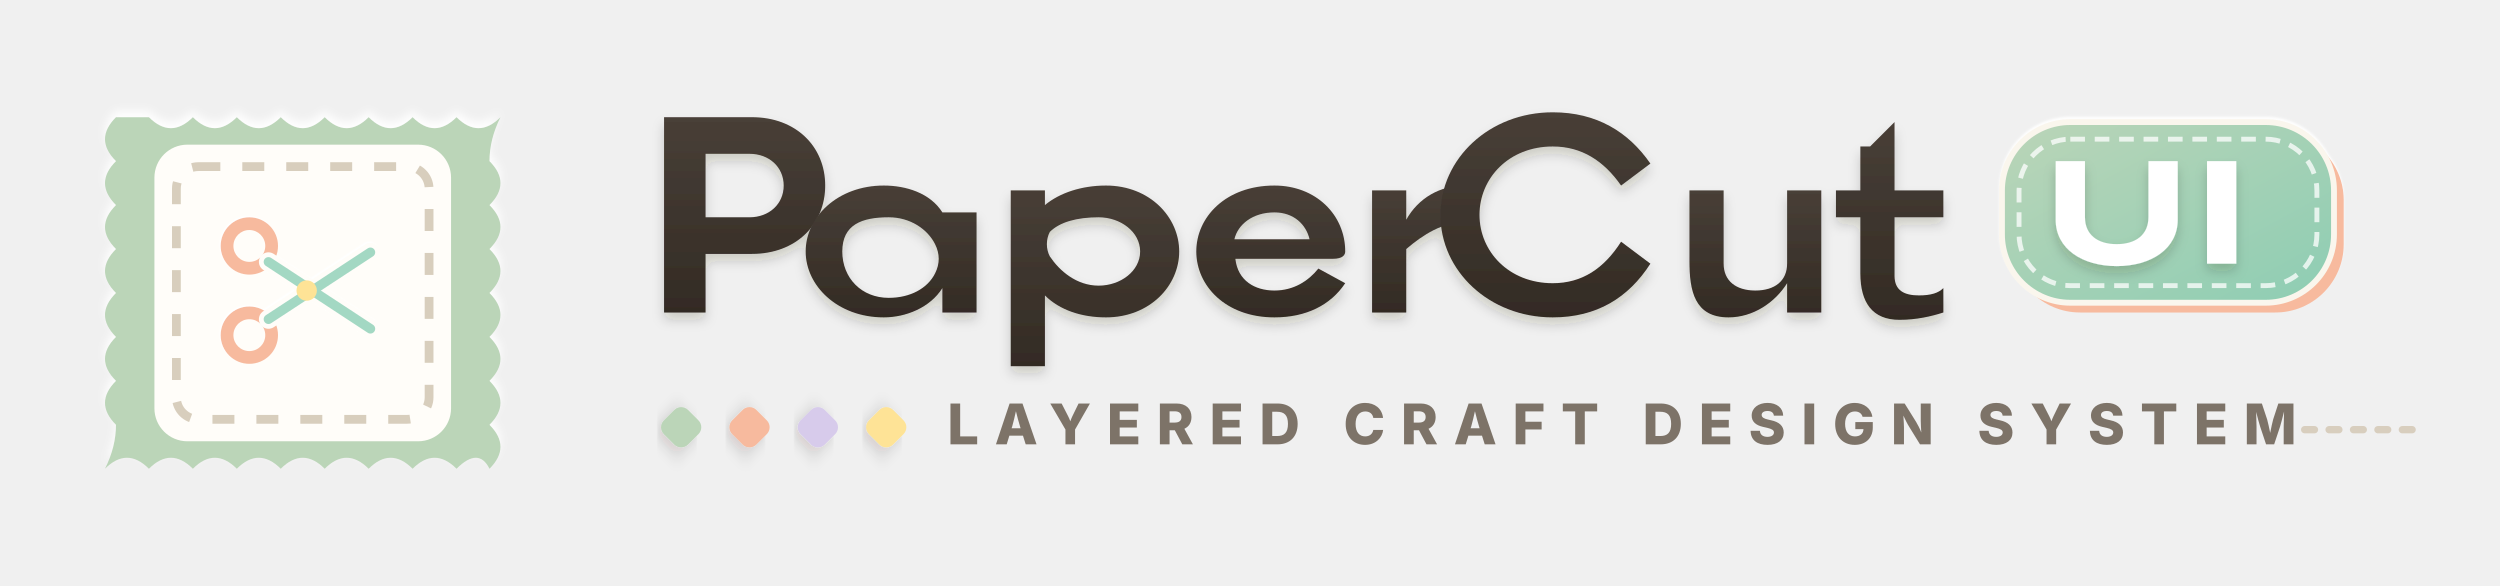
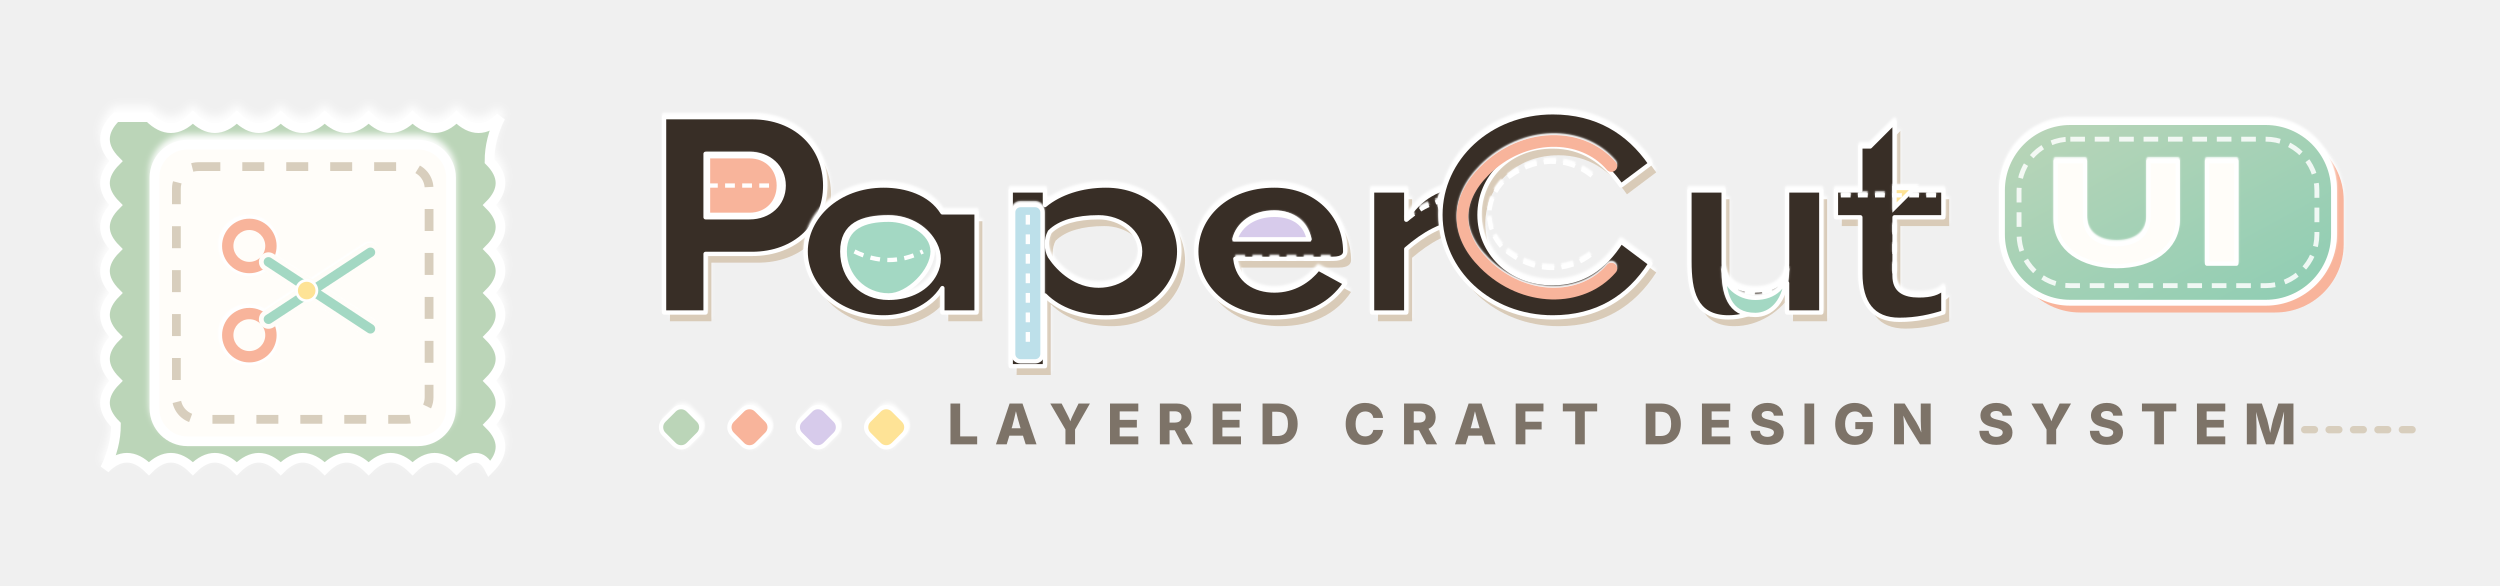
<svg xmlns="http://www.w3.org/2000/svg" viewBox="0 0 512 120" width="512" height="120">
  <defs>
-     <filter id="pc-shadow-stamp" x="-20%" y="-20%" width="140%" height="150%">
-       <feDropShadow dx="0" dy="1.6" stdDeviation="0.8" flood-color="#2E1E14" flood-opacity="0.48" />
-       <feDropShadow dx="0" dy="4.8" stdDeviation="2.4" flood-color="#2E1E14" flood-opacity="0.25" />
+     <filter id="ps-logo-base" x="-25%" y="-25%" width="150%" height="150%">
+       <feDropShadow dx="0" dy="1.8" stdDeviation="0.9" flood-color="#2E1E14" flood-opacity="0.48" />
+       <feDropShadow dx="0" dy="5.2" stdDeviation="2.6" flood-color="#2E1E14" flood-opacity="0.25" />
+       <feDropShadow dx="0" dy="-0.6" stdDeviation="0.4" flood-color="#FFFFFF" flood-opacity="0.95" />
+     </filter>
+     <filter id="ps-logo-mid" x="-20%" y="-20%" width="140%" height="140%">
+       <feDropShadow dx="0" dy="1.2" stdDeviation="0.6" flood-color="#2E1E14" flood-opacity="0.45" />
+       <feDropShadow dx="0" dy="3.2" stdDeviation="1.6" flood-color="#2E1E14" flood-opacity="0.22" />
+       <feDropShadow dx="0" dy="-0.5" stdDeviation="0.3" flood-color="#FFFFFF" flood-opacity="0.95" />
+     </filter>
+     <filter id="ps-logo-top" x="-20%" y="-20%" width="140%" height="140%">
+       <feDropShadow dx="0" dy="0.9" stdDeviation="0.5" flood-color="#2E1E14" flood-opacity="0.40" />
+       <feDropShadow dx="0" dy="2.0" stdDeviation="1.0" flood-color="#2E1E14" flood-opacity="0.20" />
+       <feDropShadow dx="0" dy="-0.4" stdDeviation="0.25" flood-color="#FFFFFF" flood-opacity="0.98" />
+     </filter>
+     <filter id="ps-logo-scissors" x="-30%" y="-30%" width="160%" height="160%">
+       <feDropShadow dx="0" dy="1.0" stdDeviation="0.5" flood-color="#2E1E14" flood-opacity="0.42" />
+       <feDropShadow dx="0.6" dy="2.6" stdDeviation="1.6" flood-color="#2E1E14" flood-opacity="0.25" />
+       <feDropShadow dx="-0.4" dy="-0.4" stdDeviation="0.25" flood-color="#FFFFFF" flood-opacity="0.95" />
+     </filter>
+     <filter id="pc-shadow-stamp" x="-25%" y="-25%" width="150%" height="150%">
+       <feDropShadow dx="0" dy="1.8" stdDeviation="0.9" flood-color="#2E1E14" flood-opacity="0.48" />
+       <feDropShadow dx="0" dy="5.2" stdDeviation="2.6" flood-color="#2E1E14" flood-opacity="0.25" />
      <feDropShadow dx="0" dy="-0.6" stdDeviation="0.4" flood-color="#FFFFFF" flood-opacity="0.95" />
    </filter>
    <filter id="pc-shadow-scissors" x="-30%" y="-30%" width="160%" height="160%">
      <feDropShadow dx="0" dy="1.0" stdDeviation="0.5" flood-color="#2E1E14" flood-opacity="0.42" />
      <feDropShadow dx="0.6" dy="2.6" stdDeviation="1.6" flood-color="#2E1E14" flood-opacity="0.25" />
      <feDropShadow dx="-0.4" dy="-0.4" stdDeviation="0.25" flood-color="#FFFFFF" flood-opacity="0.95" />
    </filter>
    <filter id="pc-shadow-mid" x="-20%" y="-20%" width="140%" height="140%">
-       <feDropShadow dx="0" dy="1.2" stdDeviation="1.5" flood-color="#2E1E14" flood-opacity="0.16" />
-     </filter>
-     <filter id="pc-shadow-text" x="-10%" y="-10%" width="130%" height="130%">
-       <feDropShadow dx="0" dy="1.5" stdDeviation="1.2" flood-color="#2E1E14" flood-opacity="0.18" />
-     </filter>
-     <filter id="pc-shadow-badge" x="-20%" y="-20%" width="140%" height="140%">
-       <feDropShadow dx="0" dy="1.5" stdDeviation="0.8" flood-color="#2E1E14" flood-opacity="0.45" />
-       <feDropShadow dx="0" dy="3.5" stdDeviation="2.0" flood-color="#2E1E14" flood-opacity="0.22" />
+       <feDropShadow dx="0" dy="1.2" stdDeviation="0.6" flood-color="#2E1E14" flood-opacity="0.45" />
+       <feDropShadow dx="0" dy="3.2" stdDeviation="1.6" flood-color="#2E1E14" flood-opacity="0.22" />
      <feDropShadow dx="0" dy="-0.5" stdDeviation="0.3" flood-color="#FFFFFF" flood-opacity="0.95" />
    </filter>
+     <filter id="pc-shadow-text" x="-20%" y="-20%" width="140%" height="140%">
+       <feDropShadow dx="0" dy="1.2" stdDeviation="0.6" flood-color="#2E1E14" flood-opacity="0.45" />
+       <feDropShadow dx="0" dy="3.2" stdDeviation="1.6" flood-color="#2E1E14" flood-opacity="0.22" />
+       <feDropShadow dx="0" dy="-0.5" stdDeviation="0.3" flood-color="#FFFFFF" flood-opacity="0.95" />
+     </filter>
+     <filter id="pc-shadow-badge" x="-25%" y="-25%" width="150%" height="150%">
+       <feDropShadow dx="0" dy="1.8" stdDeviation="0.9" flood-color="#2E1E14" flood-opacity="0.48" />
+       <feDropShadow dx="0" dy="5.2" stdDeviation="2.6" flood-color="#2E1E14" flood-opacity="0.25" />
+       <feDropShadow dx="0" dy="-0.6" stdDeviation="0.4" flood-color="#FFFFFF" flood-opacity="0.95" />
+     </filter>
+     <linearGradient id="ps-grad-ink" x1="0" y1="0" x2="0" y2="1">
+       <stop offset="0%" stop-color="#483F37" />
+       <stop offset="100%" stop-color="#332B24" />
+     </linearGradient>
+     <linearGradient id="ps-grad-badge" x1="0" y1="0" x2="1" y2="1">
+       <stop offset="0%" stop-color="#BBD5B8" />
+       <stop offset="100%" stop-color="#8DCDB3" />
+     </linearGradient>
    <linearGradient id="pc-grad-ink" x1="0" y1="0" x2="0" y2="1">
      <stop offset="0%" stop-color="#483F37" />
      <stop offset="100%" stop-color="#332B24" />
    </linearGradient>
    <linearGradient id="pc-grad-badge" x1="0" y1="0" x2="1" y2="1">
      <stop offset="0%" stop-color="#BBD5B8" />
      <stop offset="100%" stop-color="#8DCDB3" />
    </linearGradient>
  </defs>
  <g id="pc-logo-emblem" transform="translate(17, 15) scale(2.25)">
-     <path d="M 6 4 Q 8 6 10 4 Q 12 6 14 4 Q 16 6 18 4 Q 20 6 22 4 Q 24 6 26 4 Q 28 6 30 4 Q 32 6 34 4 Q 36 6 38 4 Q 37 6 37 8 Q 39 10 37 12 Q 39 14 37 16 Q 39 18 37 20 Q 39 22 37 24 Q 39 26 37 28 Q 39 30 37 32 Q 39 34 37 36 Q 36 34 34 36 Q 32 34 30 36 Q 28 34 26 36 Q 24 34 22 36 Q 20 34 18 36 Q 16 34 14 36 Q 12 34 10 36 Q 8 34 6 36 Q 4 34 2 36 Q 3 34 3 32 Q 1 30 3 28 Q 1 26 3 24 Q 1 22 3 20 Q 1 18 3 16 Q 1 14 3 12 Q 1 10 3 8 Q 1 6 3 4 Z" fill="#BBD5B8" filter="url(#pc-shadow-stamp)" />
-     <rect x="6.5" y="6.5" width="27" height="27" rx="3" fill="#FFFDF9" />
-     <rect x="8.5" y="8.5" width="23" height="23" rx="2" fill="none" stroke="#D8CEBD" stroke-width="0.8" stroke-dasharray="2 2" />
-     <g transform="translate(10.5, 10.5) scale(0.29)" filter="url(#pc-shadow-scissors)">
-       <circle cx="16" cy="18" r="9" fill="#F7BA9E" />
+     <path id="pc-emblem-base" d="M 6 4 Q 8 6 10 4 Q 12 6 14 4 Q 16 6 18 4 Q 20 6 22 4 Q 24 6 26 4 Q 28 6 30 4 Q 32 6 34 4 Q 36 6 38 4 Q 37 6 37 8 Q 39 10 37 12 Q 39 14 37 16 Q 39 18 37 20 Q 39 22 37 24 Q 39 26 37 28 Q 39 30 37 32 Q 39 34 37 36 Q 36 34 34 36 Q 32 34 30 36 Q 28 34 26 36 Q 24 34 22 36 Q 20 34 18 36 Q 16 34 14 36 Q 12 34 10 36 Q 8 34 6 36 Q 4 34 2 36 Q 3 34 3 32 Q 1 30 3 28 Q 1 26 3 24 Q 1 22 3 20 Q 1 18 3 16 Q 1 14 3 12 Q 1 10 3 8 Q 1 6 3 4 Z" fill="#BBD5B8" stroke="#FFFFFF" stroke-width="0.88" filter="url(#ps-logo-base)" />
+     <rect id="pc-emblem-inlay" x="6.5" y="6.5" width="27" height="27" rx="3" fill="#FFFDF9" stroke="#FFFFFF" stroke-width="0.88" filter="url(#ps-logo-mid)" />
+     <rect id="pc-emblem-perforations" x="8.5" y="8.5" width="23" height="23" rx="2" fill="none" stroke="#D8CEBD" stroke-width="0.8" stroke-dasharray="2 2" />
+     <g id="pc-emblem-scissors" transform="translate(10.5, 10.5) scale(0.29)" filter="url(#ps-logo-scissors)">
+       <circle cx="16" cy="18" r="9" fill="#F8B49B" stroke="#FFFFFF" stroke-width="0.88" />
      <circle cx="16" cy="18" r="5" fill="#FFFDF9" />
-       <circle cx="16" cy="46" r="9" fill="#F7BA9E" />
+       <circle cx="16" cy="46" r="9" fill="#F8B49B" stroke="#FFFFFF" stroke-width="0.88" />
      <circle cx="16" cy="46" r="5" fill="#FFFDF9" />
      <path d="M 22 23 L 54 44 M 22 41 L 54 20" stroke="#FFFDF9" stroke-width="6" stroke-linecap="round" />
      <path d="M 22 23 L 54 44 M 22 41 L 54 20" stroke="#A3D8C3" stroke-width="3" stroke-linecap="round" />
-       <circle cx="34" cy="32" r="3.2" fill="#FEE396" />
+       <circle cx="34" cy="32" r="3.2" fill="#FEE396" stroke="#FFFFFF" stroke-width="0.88" />
    </g>
  </g>
-   <g id="pc-logo-wordmark" fill="url(#pc-grad-ink)" filter="url(#pc-shadow-text)">
-     <path fill-rule="evenodd" d="       M 136, 64 L 136, 24 L 154, 24        C 163, 24, 169, 30, 169, 38        C 169, 46, 163, 52, 154, 52        L 144.5, 52 L 144.5, 64 Z        M 144.5, 31.5 L 144.5, 44.5 L 153.5, 44.5        C 157.5, 44.5, 160.5, 41.8, 160.5, 38        C 160.5, 34.2, 157.5, 31.5, 153.5, 31.5 Z     " />
-     <path fill-rule="evenodd" d="       M 200, 43.5 L 193, 43.5        C 190.5, 39.5, 185.5, 38, 181, 38        C 171.5, 38, 165, 44.5, 165, 51.5        C 165, 58.5, 171.5, 65, 181, 65        C 185.5, 65, 190.5, 63, 193, 59        L 193, 64 L 200, 64 Z        M 182, 44.5        C 186.5, 44.5, 190, 47, 191.5, 50        C 192.5, 52, 192.5, 54, 191.5, 56        C 190, 59, 186.5, 61, 182, 61        C 176.5, 61, 172.5, 57, 172.5, 51.5        C 172.5, 46, 176.5, 44.5, 182, 44.5 Z     " />
-     <path fill-rule="evenodd" d="       M 207, 39 L 214, 39 L 214, 42        C 217, 39.5, 221.5, 38, 226.5, 38        C 235.5, 38, 241.5, 44.5, 241.5, 51.5        C 241.5, 58.5, 235.5, 65, 226.5, 65        C 221.5, 65, 217, 63.5, 214, 60.5        L 214, 75 L 207, 75 Z        M 225, 44.5        C 229.5, 44.5, 233.5, 47.5, 233.5, 51.5        C 233.5, 55.5, 229.5, 58.5, 225, 58.5        C 220.5, 58.5, 217, 55.5, 215, 52.5        C 214.2, 51, 214.2, 49, 215, 47.5        C 217, 45.5, 220.5, 44.5, 225, 44.5 Z     " />
-     <path fill-rule="evenodd" d="       M 273, 53 L 253, 53        C 253.5, 57.5, 257, 59.5, 261, 59.5        C 265, 59.5, 268, 57.5, 270, 55        L 275.5, 58        C 272.5, 62.5, 267.5, 65, 261, 65        C 251, 65, 245, 58.5, 245, 51.5        C 245, 44.5, 251, 38, 261, 38        C 269.5, 38, 275.5, 44, 275.5, 51.5        C 275.5, 52.2, 275, 53, 273, 53 Z        M 261, 43.5        C 256.5, 43.5, 253.5, 46, 252.8, 49        L 268.2, 49        C 267.5, 46, 265, 43.5, 261, 43.5 Z     " />
-     <path d="       M 281, 39 L 288, 39 L 288, 45        C 290.5, 40.5, 295, 38, 300, 38        L 300, 45.5        C 295.5, 45.5, 291.5, 48, 288, 51        L 288, 64 L 281, 64 Z     " />
-     <path d="       M 338, 33.5 L 332, 38        C 328.5, 33, 324, 30, 318, 30        C 309, 30, 303, 36.5, 303, 44        C 303, 51.5, 309, 58, 318, 58        C 324, 58, 328.5, 55, 332, 49.5        L 338, 54        C 333.5, 61, 327, 65, 318, 65        C 305, 65, 295, 55.5, 295, 44        C 295, 32.5, 305, 23, 318, 23        C 327, 23, 333.5, 27, 338, 33.5 Z     " />
-     <path d="       M 346, 39 L 353, 39 L 353, 54        C 353, 57.5, 355.5, 59.5, 359.5, 59.5        C 363.5, 59.5, 366, 57.5, 366, 54        L 366, 39 L 373, 39 L 373, 64 L 366, 64 L 366, 58        C 363.5, 62, 359, 65, 354, 65        C 347, 65, 346, 59.5, 346, 53.5 Z     " />
-     <path d="       M 383, 30 L 388, 25 L 388, 39 L 398, 39 L 398, 44.5 L 388, 44.5        L 388, 56.5 C 388, 59.5, 390, 60.5, 393, 60.5 C 395.5, 60.5, 397, 60, 398, 59        L 398, 64 C 395.5, 64.8, 392.5, 65.5, 389, 65.5        C 383.5, 65.5, 381, 62, 381, 56 L 381, 44.5 L 376, 44.5 L 376, 39 L 381, 39 L 381, 30 Z     " />
+   <g id="pc-logo-wordmark">
+     <g id="pc-letter-P" class="pc-paper-glyph">
+       <path class="pc-glyph-underlay" fill-rule="evenodd" d="         M 136, 64 L 136, 24 L 154, 24          C 163, 24, 169, 30, 169, 38          C 169, 46, 163, 52, 154, 52          L 144.5, 52 L 144.5, 64 Z          M 144.5, 31.5 L 144.5, 44.5 L 153.5, 44.5          C 157.5, 44.5, 160.5, 41.8, 160.5, 38          C 160.5, 34.2, 157.5, 31.5, 153.5, 31.5 Z       " transform="translate(1.2, 1.8)" fill="#D9CBB8" filter="url(#ps-logo-base)" />
+       <path class="pc-glyph-main" fill-rule="evenodd" d="         M 136, 64 L 136, 24 L 154, 24          C 163, 24, 169, 30, 169, 38          C 169, 46, 163, 52, 154, 52          L 144.5, 52 L 144.5, 64 Z          M 144.5, 31.5 L 144.5, 44.5 L 153.5, 44.5          C 157.5, 44.5, 160.5, 41.8, 160.5, 38          C 160.5, 34.2, 157.5, 31.5, 153.5, 31.5 Z       " fill="#382E26" stroke="#FFFFFF" stroke-width="0.88" stroke-linejoin="round" filter="url(#ps-logo-mid)" />
+       <g class="pc-glyph-inlay" filter="url(#ps-logo-top)">
+         <path class="pc-inlay-sheet" d="           M 145, 32 L 153.5, 32            C 157, 32, 159.5, 34.5, 159.5, 38            C 159.5, 41.5, 157, 44, 153.5, 44            L 145, 44 Z         " fill="#F8B49B" stroke="#FFFFFF" stroke-width="0.88" />
+         <line x1="145" y1="38" x2="159" y2="38" stroke="#FFFFFF" stroke-width="0.88" stroke-dasharray="2 1.5" />
+       </g>
+     </g>
+     <g id="pc-letter-a" class="pc-paper-glyph">
+       <path class="pc-glyph-underlay" fill-rule="evenodd" d="         M 200, 43.5 L 193, 43.5          C 190.5, 39.5, 185.5, 38, 181, 38          C 171.5, 38, 165, 44.5, 165, 51.5          C 165, 58.5, 171.5, 65, 181, 65          C 185.5, 65, 190.5, 63, 193, 59          L 193, 64 L 200, 64 Z          M 182, 44.5          C 186.5, 44.5, 190, 47, 191.5, 50          C 192.5, 52, 192.5, 54, 191.5, 56          C 190, 59, 186.5, 61, 182, 61          C 176.5, 61, 172.5, 57, 172.5, 51.5          C 172.5, 46, 176.5, 44.5, 182, 44.5 Z       " transform="translate(1.2, 1.8)" fill="#D9CBB8" filter="url(#ps-logo-base)" />
+       <path class="pc-glyph-main" fill-rule="evenodd" d="         M 200, 43.5 L 193, 43.5          C 190.5, 39.5, 185.5, 38, 181, 38          C 171.5, 38, 165, 44.5, 165, 51.5          C 165, 58.5, 171.5, 65, 181, 65          C 185.5, 65, 190.5, 63, 193, 59          L 193, 64 L 200, 64 Z          M 182, 44.5          C 186.5, 44.5, 190, 47, 191.5, 50          C 192.5, 52, 192.5, 54, 191.5, 56          C 190, 59, 186.5, 61, 182, 61          C 176.5, 61, 172.5, 57, 172.5, 51.5          C 172.5, 46, 176.5, 44.5, 182, 44.5 Z       " fill="#382E26" stroke="#FFFFFF" stroke-width="0.88" stroke-linejoin="round" filter="url(#ps-logo-mid)" />
+       <g class="pc-glyph-inlay" filter="url(#ps-logo-top)">
+         <path class="pc-inlay-sheet" d="           M 182, 45            C 186, 45, 191, 47.5, 191, 51.5            C 191, 55.5, 186, 60.5, 182, 60.5            C 177, 60.5, 173, 56.5, 173, 51.5            C 173, 46.5, 177, 45, 182, 45 Z         " fill="#A3D8C3" stroke="#FFFFFF" stroke-width="0.88" />
+         <path d="M 175, 51.5 Q 182, 55 189, 51.5" fill="none" stroke="#FFFFFF" stroke-width="0.88" stroke-dasharray="2 1.5" />
+       </g>
+     </g>
+     <g id="pc-letter-p" class="pc-paper-glyph">
+       <path class="pc-glyph-underlay" fill-rule="evenodd" d="         M 207, 39 L 214, 39 L 214, 42          C 217, 39.5, 221.5, 38, 226.5, 38          C 235.5, 38, 241.5, 44.5, 241.5, 51.5          C 241.5, 58.5, 235.5, 65, 226.5, 65          C 221.5, 65, 217, 63.5, 214, 60.5          L 214, 75 L 207, 75 Z          M 225, 44.5          C 229.5, 44.5, 233.5, 47.5, 233.5, 51.5          C 233.5, 55.5, 229.5, 58.5, 225, 58.5          C 220.5, 58.5, 217, 55.5, 215, 52.5          C 214.2, 51, 214.2, 49, 215, 47.5          C 217, 45.5, 220.5, 44.5, 225, 44.5 Z       " transform="translate(1.2, 1.8)" fill="#D9CBB8" filter="url(#ps-logo-base)" />
+       <path class="pc-glyph-main" fill-rule="evenodd" d="         M 207, 39 L 214, 39 L 214, 42          C 217, 39.5, 221.5, 38, 226.5, 38          C 235.5, 38, 241.5, 44.5, 241.5, 51.5          C 241.5, 58.5, 235.5, 65, 226.5, 65          C 221.5, 65, 217, 63.5, 214, 60.5          L 214, 75 L 207, 75 Z          M 225, 44.5          C 229.5, 44.5, 233.5, 47.5, 233.5, 51.5          C 233.5, 55.5, 229.5, 58.5, 225, 58.5          C 220.5, 58.5, 217, 55.5, 215, 52.5          C 214.2, 51, 214.2, 49, 215, 47.5          C 217, 45.5, 220.5, 44.5, 225, 44.5 Z       " fill="#382E26" stroke="#FFFFFF" stroke-width="0.88" stroke-linejoin="round" filter="url(#ps-logo-mid)" />
+       <g class="pc-glyph-inlay" filter="url(#ps-logo-top)">
+         <rect class="pc-inlay-sheet" x="207.5" y="42" width="6" height="32" rx="1.5" fill="#BDE0EA" stroke="#FFFFFF" stroke-width="0.88" />
+         <line x1="210.5" y1="44" x2="210.5" y2="72" stroke="#FFFFFF" stroke-width="0.88" stroke-dasharray="2 2" />
+       </g>
+     </g>
+     <g id="pc-letter-e" class="pc-paper-glyph">
+       <path class="pc-glyph-underlay" fill-rule="evenodd" d="         M 273, 53 L 253, 53          C 253.5, 57.5, 257, 59.5, 261, 59.5          C 265, 59.5, 268, 57.5, 270, 55          L 275.5, 58          C 272.5, 62.5, 267.5, 65, 261, 65          C 251, 65, 245, 58.5, 245, 51.5          C 245, 44.5, 251, 38, 261, 38          C 269.5, 38, 275.5, 44, 275.5, 51.5          C 275.5, 52.2, 275, 53, 273, 53 Z          M 261, 43.5          C 256.5, 43.5, 253.5, 46, 252.8, 49          L 268.2, 49          C 267.5, 46, 265, 43.5, 261, 43.5 Z       " transform="translate(1.2, 1.8)" fill="#D9CBB8" filter="url(#ps-logo-base)" />
+       <path class="pc-glyph-main" fill-rule="evenodd" d="         M 273, 53 L 253, 53          C 253.5, 57.5, 257, 59.5, 261, 59.5          C 265, 59.5, 268, 57.5, 270, 55          L 275.5, 58          C 272.5, 62.5, 267.5, 65, 261, 65          C 251, 65, 245, 58.5, 245, 51.5          C 245, 44.5, 251, 38, 261, 38          C 269.5, 38, 275.5, 44, 275.5, 51.5          C 275.5, 52.2, 275, 53, 273, 53 Z          M 261, 43.5          C 256.5, 43.5, 253.5, 46, 252.8, 49          L 268.2, 49          C 267.5, 46, 265, 43.5, 261, 43.5 Z       " fill="#382E26" stroke="#FFFFFF" stroke-width="0.88" stroke-linejoin="round" filter="url(#ps-logo-mid)" />
+       <g class="pc-glyph-inlay" filter="url(#ps-logo-top)">
+         <path class="pc-inlay-sheet" d="           M 253, 49 L 268, 49            C 267.5, 46, 265, 44, 261, 44            C 257, 44, 254, 46, 253, 49 Z         " fill="#D7CBEB" stroke="#FFFFFF" stroke-width="0.88" />
+         <line x1="253" y1="53" x2="273" y2="53" stroke="#FFFFFF" stroke-width="0.88" stroke-dasharray="2 1.5" />
+       </g>
+     </g>
+     <g id="pc-letter-r" class="pc-paper-glyph">
+       <path class="pc-glyph-underlay" d="         M 281, 39 L 288, 39 L 288, 45          C 290.5, 40.5, 295, 38, 300, 38          L 300, 45.5          C 295.5, 45.5, 291.5, 48, 288, 51          L 288, 64 L 281, 64 Z       " transform="translate(1.2, 1.8)" fill="#D9CBB8" filter="url(#ps-logo-base)" />
+       <path class="pc-glyph-main" d="         M 281, 39 L 288, 39 L 288, 45          C 290.5, 40.5, 295, 38, 300, 38          L 300, 45.5          C 295.5, 45.5, 291.5, 48, 288, 51          L 288, 64 L 281, 64 Z       " fill="#382E26" stroke="#FFFFFF" stroke-width="0.88" stroke-linejoin="round" filter="url(#ps-logo-mid)" />
+       <g class="pc-glyph-inlay" filter="url(#ps-logo-top)">
+         <circle class="pc-inlay-sheet" cx="298" cy="41.5" r="3.2" fill="#FEE396" stroke="#FFFFFF" stroke-width="0.88" />
+         <path d="M 288, 45 Q 294, 40 298, 41.5" fill="none" stroke="#FFFFFF" stroke-width="0.88" stroke-dasharray="2 1.5" />
+       </g>
+     </g>
+     <g id="pc-letter-C" class="pc-paper-glyph">
+       <path class="pc-glyph-underlay" d="         M 338, 33.5 L 332, 38          C 328.5, 33, 324, 30, 318, 30          C 309, 30, 303, 36.5, 303, 44          C 303, 51.5, 309, 58, 318, 58          C 324, 58, 328.5, 55, 332, 49.5          L 338, 54          C 333.5, 61, 327, 65, 318, 65          C 305, 65, 295, 55.5, 295, 44          C 295, 32.5, 305, 23, 318, 23          C 327, 23, 333.5, 27, 338, 33.5 Z       " transform="translate(1.2, 1.8)" fill="#D9CBB8" filter="url(#ps-logo-base)" />
+       <path class="pc-glyph-main" d="         M 338, 33.5 L 332, 38          C 328.5, 33, 324, 30, 318, 30          C 309, 30, 303, 36.5, 303, 44          C 303, 51.5, 309, 58, 318, 58          C 324, 58, 328.5, 55, 332, 49.5          L 338, 54          C 333.5, 61, 327, 65, 318, 65          C 305, 65, 295, 55.5, 295, 44          C 295, 32.5, 305, 23, 318, 23          C 327, 23, 333.5, 27, 338, 33.5 Z       " fill="#382E26" stroke="#FFFFFF" stroke-width="0.88" stroke-linejoin="round" filter="url(#ps-logo-mid)" />
+       <g class="pc-glyph-inlay" filter="url(#ps-logo-top)">
+         <path class="pc-inlay-sheet" d="           M 330, 34            C 324, 27, 312, 27, 304, 35            C 298, 41, 298, 48, 304, 54            C 312, 62, 324, 62, 330, 55         " fill="none" stroke="#F8B49B" stroke-width="2.4" stroke-linecap="round" />
+         <path d="           M 326, 36            C 321, 32, 314, 32, 308, 37            C 304, 41, 304, 47, 308, 51            C 314, 56, 321, 56, 326, 52         " fill="none" stroke="#FFFFFF" stroke-width="0.88" stroke-dasharray="2.5 1.5" />
+       </g>
+     </g>
+     <g id="pc-letter-u" class="pc-paper-glyph">
+       <path class="pc-glyph-underlay" d="         M 346, 39 L 353, 39 L 353, 54          C 353, 57.5, 355.5, 59.5, 359.5, 59.5          C 363.5, 59.5, 366, 57.5, 366, 54          L 366, 39 L 373, 39 L 373, 64 L 366, 64 L 366, 58          C 363.5, 62, 359, 65, 354, 65          C 347, 65, 346, 59.5, 346, 53.5 Z       " transform="translate(1.2, 1.8)" fill="#D9CBB8" filter="url(#ps-logo-base)" />
+       <path class="pc-glyph-main" d="         M 346, 39 L 353, 39 L 353, 54          C 353, 57.5, 355.5, 59.5, 359.5, 59.5          C 363.5, 59.5, 366, 57.5, 366, 54          L 366, 39 L 373, 39 L 373, 64 L 366, 64 L 366, 58          C 363.5, 62, 359, 65, 354, 65          C 347, 65, 346, 59.5, 346, 53.5 Z       " fill="#382E26" stroke="#FFFFFF" stroke-width="0.88" stroke-linejoin="round" filter="url(#ps-logo-mid)" />
+       <g class="pc-glyph-inlay" filter="url(#ps-logo-top)">
+         <path class="pc-inlay-sheet" d="           M 353, 55            C 353, 58.5, 356, 61, 359.5, 61            C 363.5, 61, 366, 58.5, 366, 55            C 366, 62, 362.5, 64.5, 359.5, 64.5            C 354, 64.5, 353, 60, 353, 55 Z         " fill="#A3D8C3" stroke="#FFFFFF" stroke-width="0.88" />
+         <path d="M 353, 55 C 353, 58, 356, 60, 359.5, 60 C 363, 60, 366, 58, 366, 55" fill="none" stroke="#FFFFFF" stroke-width="0.88" stroke-dasharray="2 1.5" />
+       </g>
+     </g>
+     <g id="pc-letter-t" class="pc-paper-glyph">
+       <path class="pc-glyph-underlay" d="         M 383, 30 L 388, 25 L 388, 39 L 398, 39 L 398, 44.5 L 388, 44.5          L 388, 56.5 C 388, 59.5, 390, 60.5, 393, 60.5 C 395.5, 60.5, 397, 60, 398, 59          L 398, 64 C 395.5, 64.8, 392.5, 65.5, 389, 65.5          C 383.5, 65.5, 381, 62, 381, 56 L 381, 44.5 L 376, 44.5 L 376, 39 L 381, 39 L 381, 30 Z       " transform="translate(1.2, 1.8)" fill="#D9CBB8" filter="url(#ps-logo-base)" />
+       <path class="pc-glyph-main" d="         M 383, 30 L 388, 25 L 388, 39 L 398, 39 L 398, 44.5 L 388, 44.5          L 388, 56.5 C 388, 59.5, 390, 60.5, 393, 60.5 C 395.5, 60.5, 397, 60, 398, 59          L 398, 64 C 395.5, 64.8, 392.5, 65.5, 389, 65.5          C 383.5, 65.5, 381, 62, 381, 56 L 381, 44.5 L 376, 44.5 L 376, 39 L 381, 39 L 381, 30 Z       " fill="#382E26" stroke="#FFFFFF" stroke-width="0.88" stroke-linejoin="round" filter="url(#ps-logo-mid)" />
+       <g class="pc-glyph-inlay" filter="url(#ps-logo-top)">
+         <polygon class="pc-inlay-sheet" points="388,38.5 392,38.5 388,42.5" fill="#FEE396" stroke="#FFFFFF" stroke-width="0.88" />
+         <line x1="377" y1="40" x2="397" y2="40" stroke="#FFFFFF" stroke-width="0.88" stroke-dasharray="2 1.5" />
+         <line x1="388" y1="46" x2="388" y2="58" stroke="#FFFFFF" stroke-width="0.88" stroke-dasharray="2 2" />
+       </g>
+     </g>
  </g>
-   <g id="pc-logo-badge" filter="url(#pc-shadow-badge)">
-     <rect x="412" y="27" width="68" height="37" rx="14" fill="#F7BA9E" />
-     <rect x="410" y="25" width="68" height="37" rx="14" fill="url(#pc-grad-badge)" stroke="#FAF6ED" stroke-width="1.2" />
-     <rect x="413.5" y="28.5" width="61" height="30" rx="10.5" fill="none" stroke="#FFFFFF" stroke-width="1" stroke-dasharray="3 2" opacity="0.75" />
-     <g fill="#FFFFFF" filter="url(#pc-shadow-text)">
-       <path d="         M 421, 33 L 427, 33 L 427, 44.5          C 427, 48, 429.5, 50, 433.5, 50          C 437.5, 50, 440, 48, 440, 44.5          L 440, 33 L 446, 33 L 446, 45          C 446, 51, 440.5, 54.5, 433.5, 54.5          C 426.5, 54.5, 421, 51, 421, 45 Z       " />
-       <path d="         M 452, 33 L 458, 33 L 458, 54 L 452, 54 Z       " />
+   <g id="pc-logo-badge">
+     <rect id="pc-badge-sheet-1" x="412" y="27" width="68" height="37" rx="14" fill="#F8B49B" filter="url(#ps-logo-base)" />
+     <rect id="pc-badge-sheet-2" x="410" y="25" width="68" height="37" rx="14" fill="url(#ps-grad-badge)" stroke="#FFFFFF" stroke-width="1.2" filter="url(#ps-logo-mid)" />
+     <rect id="pc-badge-stitching" x="413.5" y="28.5" width="61" height="30" rx="10.5" fill="none" stroke="#FFFFFF" stroke-width="1" stroke-dasharray="3 2" opacity="0.85" />
+     <g id="pc-badge-letters">
+       <path id="pc-badge-letter-u" d="         M 421, 33 L 427, 33 L 427, 44.5          C 427, 48, 429.5, 50, 433.5, 50          C 437.5, 50, 440, 48, 440, 44.5          L 440, 33 L 446, 33 L 446, 45          C 446, 51, 440.5, 54.5, 433.5, 54.5          C 426.5, 54.5, 421, 51, 421, 45 Z       " fill="#FFFDF9" stroke="#FFFFFF" stroke-width="0.88" stroke-linejoin="round" filter="url(#ps-logo-top)" />
+       <path id="pc-badge-letter-i" d="         M 452, 33 L 458, 33 L 458, 54 L 452, 54 Z       " fill="#FFFDF9" stroke="#FFFFFF" stroke-width="0.88" stroke-linejoin="round" filter="url(#ps-logo-top)" />
    </g>
  </g>
  <g id="pc-logo-subtitle">
-     <g transform="translate(136, 88)">
-       <rect x="0" y="-4" width="7" height="7" rx="2" fill="#BBD5B8" transform="rotate(45 3.5 -0.5)" filter="url(#pc-shadow-mid)" />
-       <rect x="14" y="-4" width="7" height="7" rx="2" fill="#F7BA9E" transform="rotate(45 17.5 -0.5)" filter="url(#pc-shadow-mid)" />
-       <rect x="28" y="-4" width="7" height="7" rx="2" fill="#D7CBEB" transform="rotate(45 31.5 -0.5)" filter="url(#pc-shadow-mid)" />
-       <rect x="42" y="-4" width="7" height="7" rx="2" fill="#FEE396" transform="rotate(45 45.5 -0.5)" filter="url(#pc-shadow-mid)" />
+     <g id="pc-logo-studs" transform="translate(136, 88)">
+       <rect id="pc-stud-mint" x="0" y="-4" width="7" height="7" rx="2" fill="#BBD5B8" stroke="#FFFFFF" stroke-width="0.88" transform="rotate(45 3.5 -0.5)" filter="url(#ps-logo-mid)" />
+       <rect id="pc-stud-peach" x="14" y="-4" width="7" height="7" rx="2" fill="#F8B49B" stroke="#FFFFFF" stroke-width="0.88" transform="rotate(45 17.5 -0.5)" filter="url(#ps-logo-mid)" />
+       <rect id="pc-stud-lavender" x="28" y="-4" width="7" height="7" rx="2" fill="#D7CBEB" stroke="#FFFFFF" stroke-width="0.88" transform="rotate(45 31.5 -0.5)" filter="url(#ps-logo-mid)" />
+       <rect id="pc-stud-buttercup" x="42" y="-4" width="7" height="7" rx="2" fill="#FEE396" stroke="#FFFFFF" stroke-width="0.88" transform="rotate(45 45.5 -0.5)" filter="url(#ps-logo-mid)" />
    </g>
-     <text x="194" y="91" font-family="system-ui, -apple-system, BlinkMacSystemFont, 'Segoe UI', 'Nanum Square Round', sans-serif" font-size="11.5" font-weight="800" letter-spacing="3.2" fill="#7D7368">
+     <text id="pc-subtitle-text" x="194" y="91" font-family="'Nanum Square Round', -apple-system, BlinkMacSystemFont, 'Segoe UI', system-ui, sans-serif" font-size="11.5" font-weight="800" letter-spacing="3.2" fill="#7D7368">
      LAYERED CRAFT DESIGN SYSTEM
    </text>
-     <line x1="472" y1="88" x2="494" y2="88" stroke="#D8CEBE" stroke-width="1.5" stroke-linecap="round" stroke-dasharray="2 3" />
+     <line id="pc-subtitle-divider" x1="472" y1="88" x2="494" y2="88" stroke="#D8CEBD" stroke-width="1.5" stroke-linecap="round" stroke-dasharray="2 3" />
  </g>
</svg>
